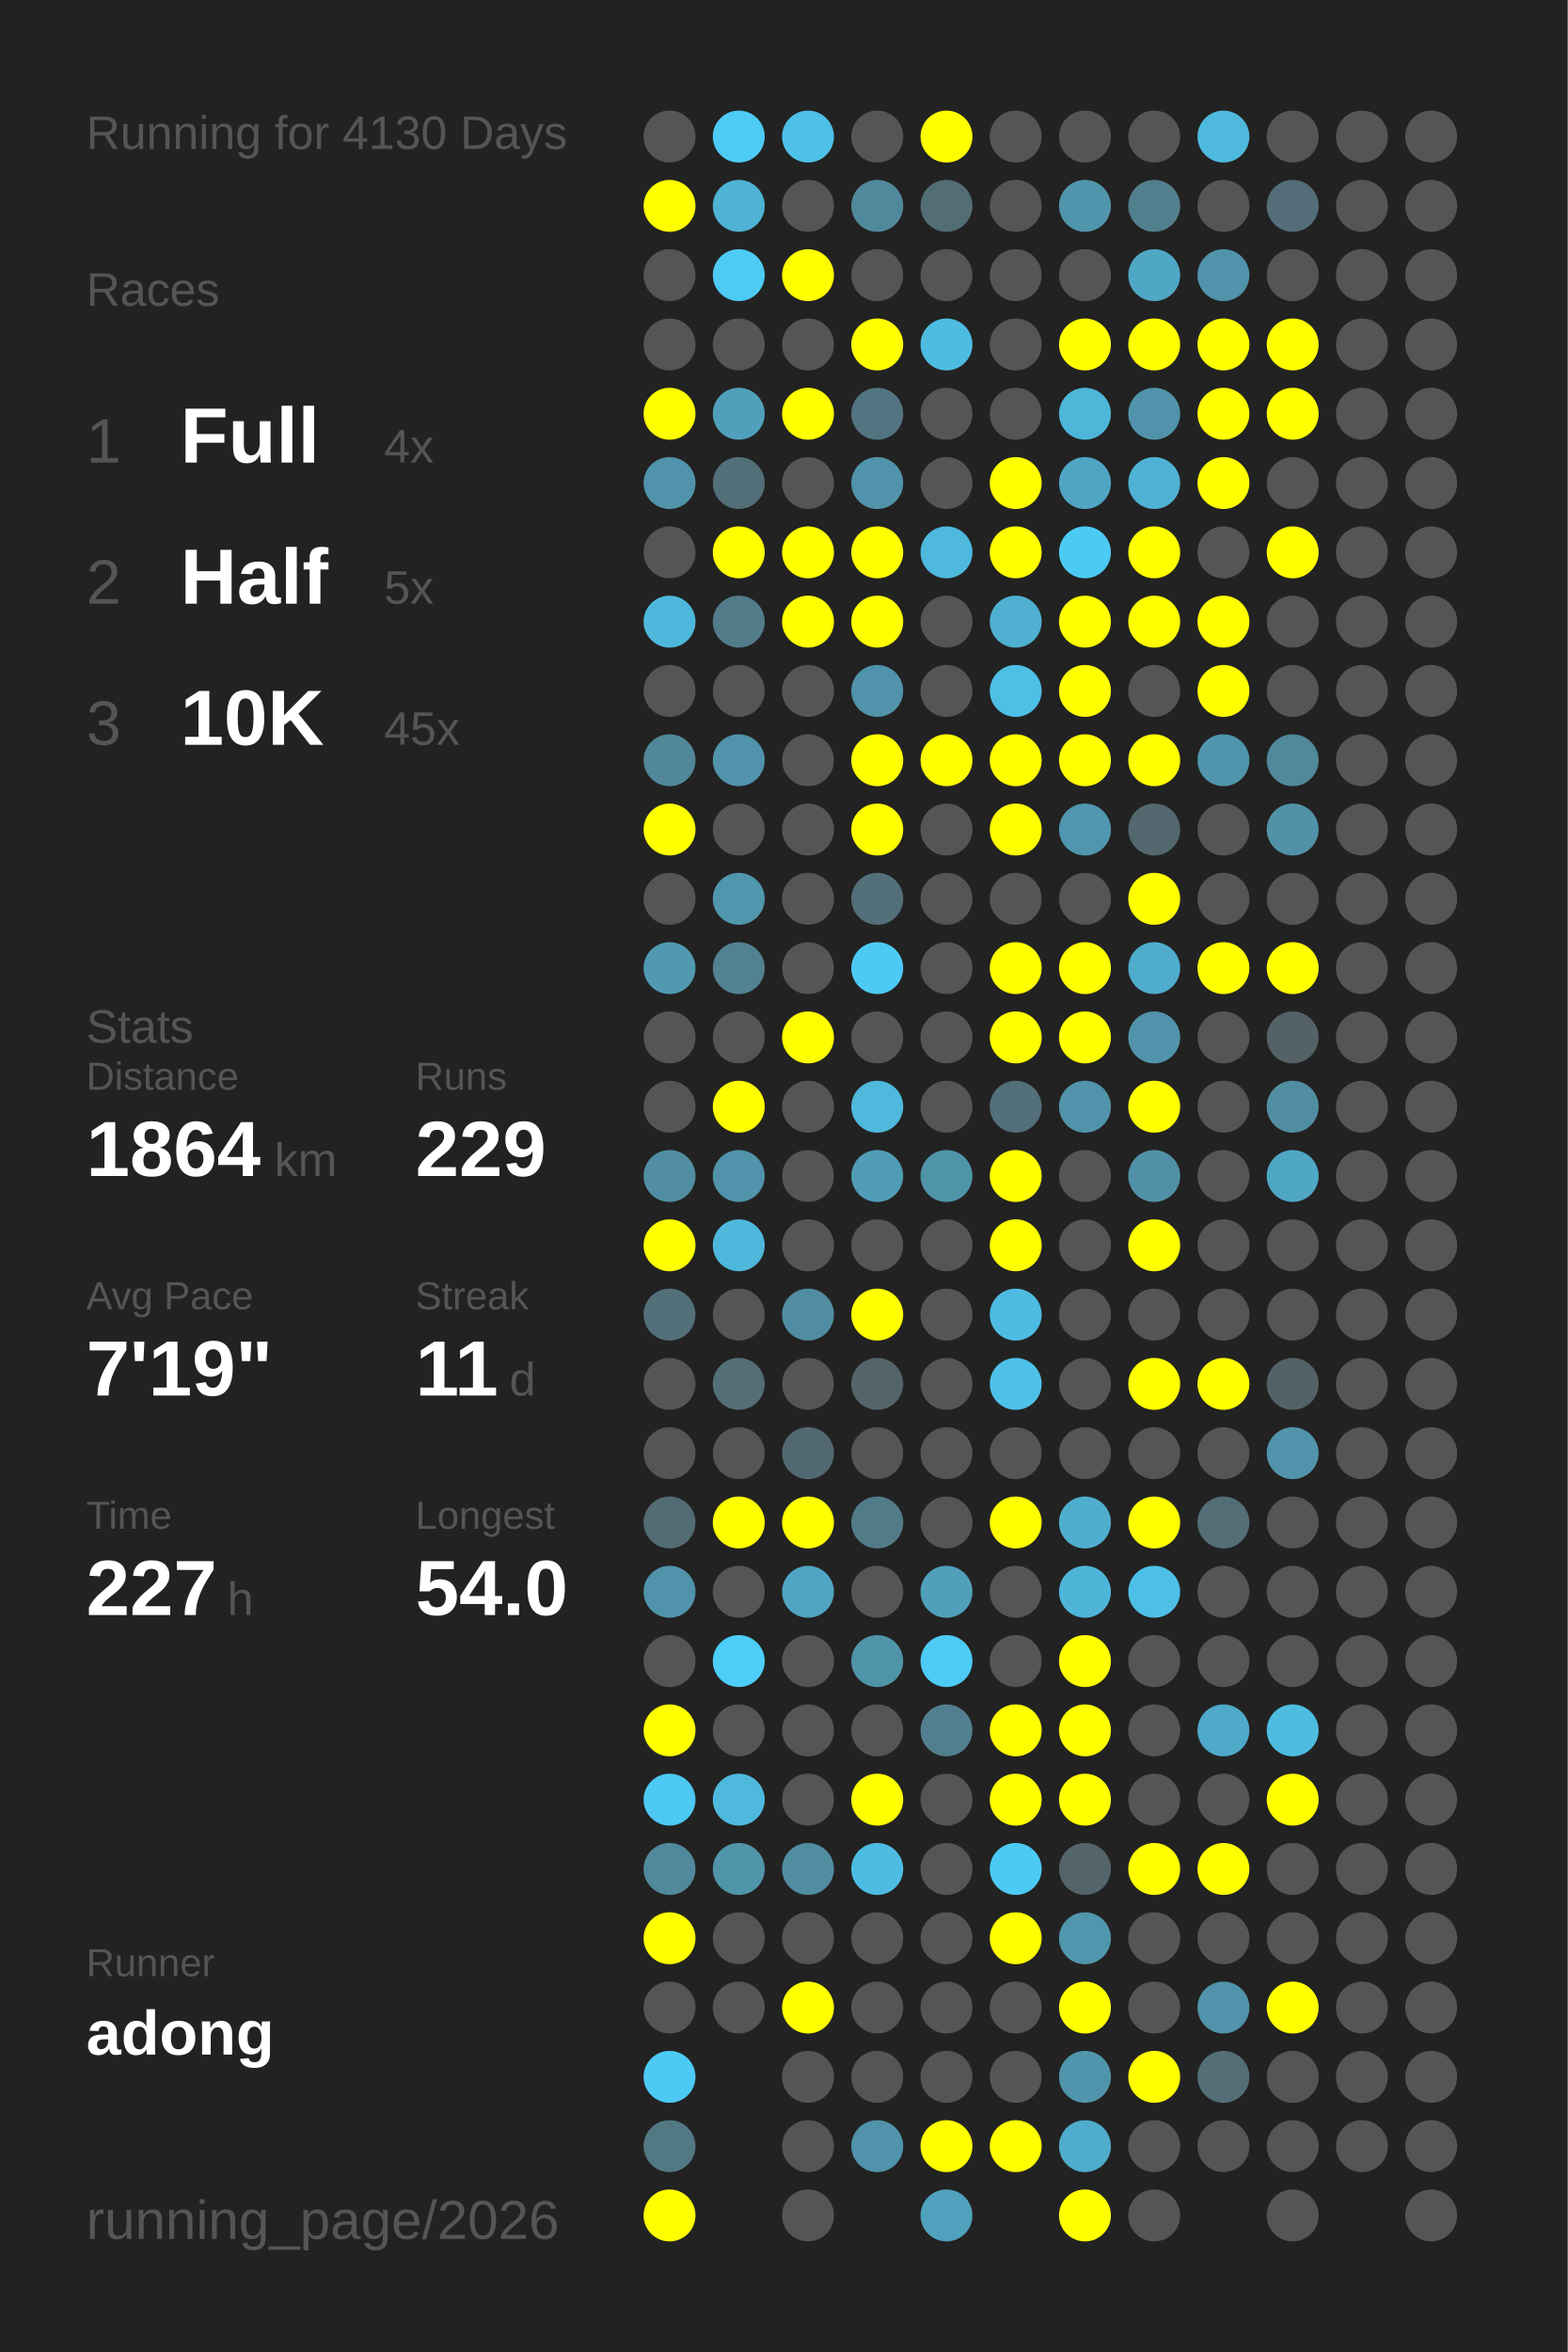
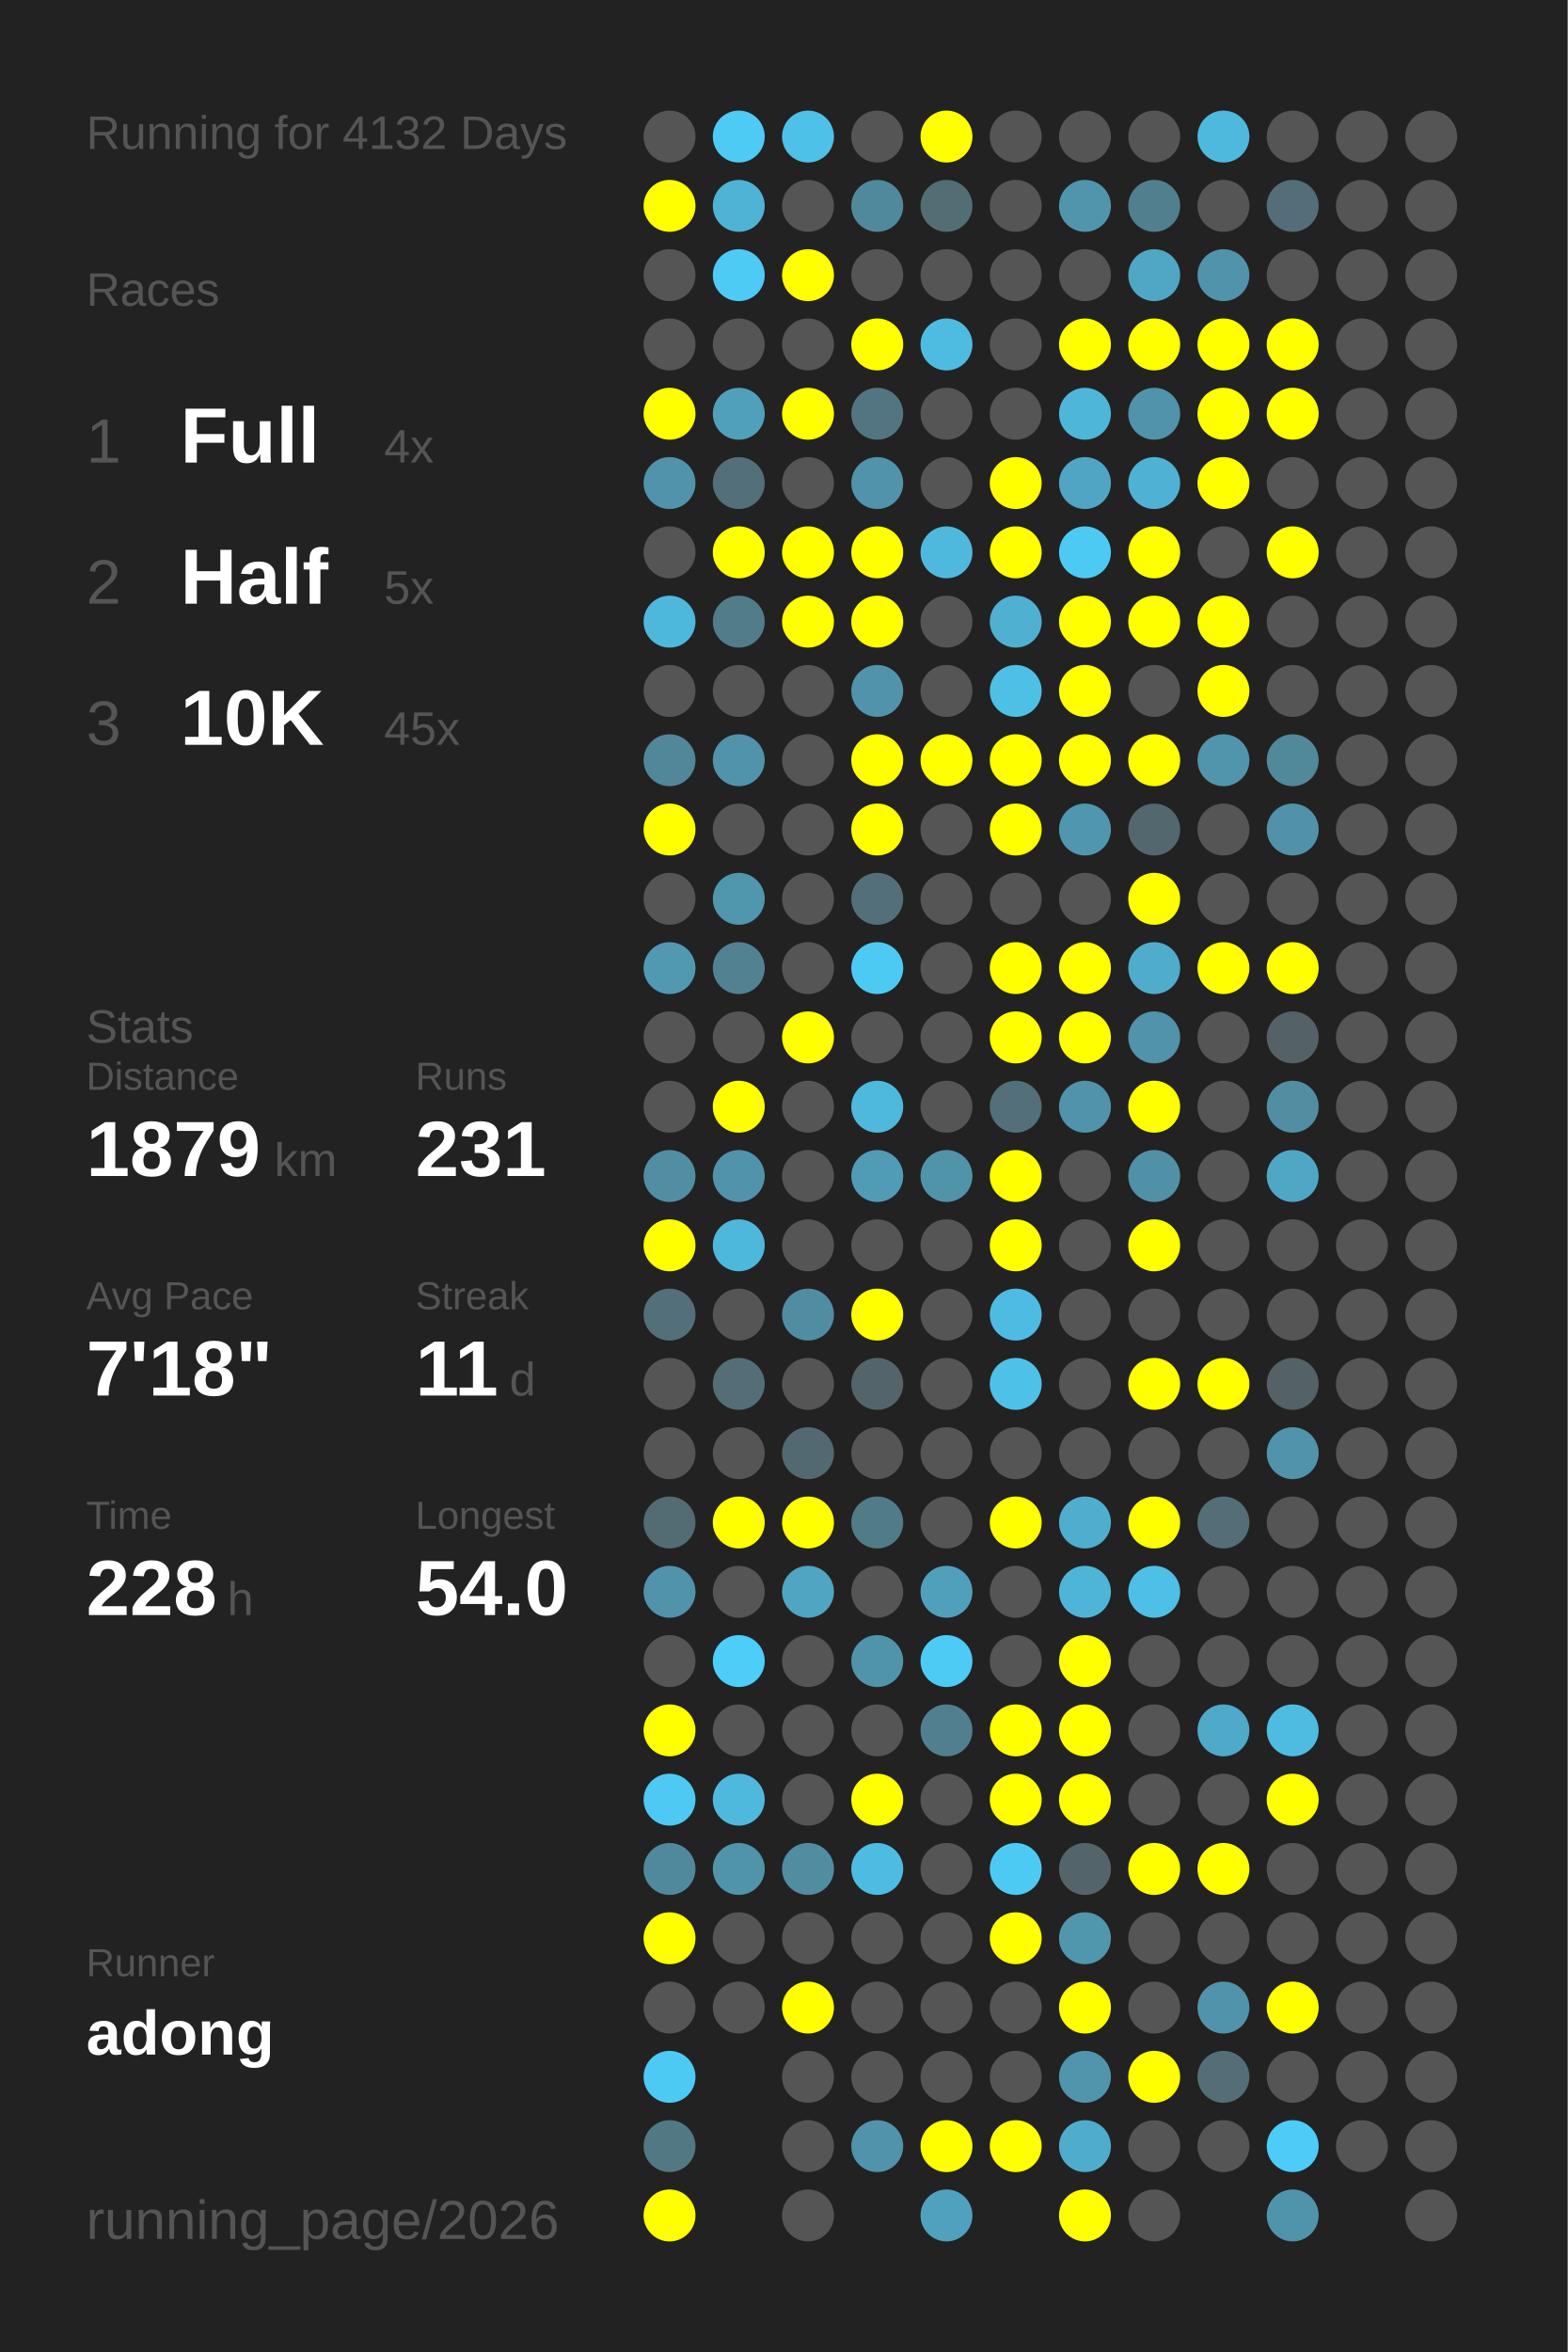
<svg xmlns="http://www.w3.org/2000/svg" baseProfile="full" height="300mm" version="1.1" viewBox="0,0,200,300" width="200mm">
  <defs />
  <rect fill="#222222" height="300" width="200" x="0" y="0" />
-   <text fill="#555555" style="font-size:6px; font-family:Arial;" x="11" y="19">Running for 4130 Days</text>
+   <text fill="#555555" style="font-size:6px; font-family:Arial;" x="11" y="19">Running for 4132 Days</text>
  <text fill="#555555" style="font-size:6px; font-family:Arial;" x="11" y="39">Races</text>
  <text fill="#555555" style="font-size:8px; font-family:Arial;" x="11" y="59">1</text>
  <text fill="#FFFFFF" style="font-size:10px; font-family:Arial; font-weight:bold;" x="23" y="59">Full</text>
  <text fill="#555555" style="font-size:6px; font-family:Arial;" x="49" y="59">4x</text>
  <text fill="#555555" style="font-size:8px; font-family:Arial;" x="11" y="77">2</text>
  <text fill="#FFFFFF" style="font-size:10px; font-family:Arial; font-weight:bold;" x="23" y="77">Half</text>
  <text fill="#555555" style="font-size:6px; font-family:Arial;" x="49" y="77">5x</text>
  <text fill="#555555" style="font-size:8px; font-family:Arial;" x="11" y="95">3</text>
  <text fill="#FFFFFF" style="font-size:10px; font-family:Arial; font-weight:bold;" x="23" y="95">10K</text>
  <text fill="#555555" style="font-size:6px; font-family:Arial;" x="49" y="95">45x</text>
  <text fill="#555555" style="font-size:6px; font-family:Arial;" x="11" y="133">Stats</text>
  <text fill="#555555" style="font-size:5px; font-family:Arial;" x="11" y="139">Distance</text>
-   <text fill="#FFFFFF" style="font-size:10px; font-family:Arial; font-weight:bold;" x="11" y="150">1864</text>
+   <text fill="#FFFFFF" style="font-size:10px; font-family:Arial; font-weight:bold;" x="11" y="150">1879</text>
  <text fill="#555555" style="font-size:6px; font-family:Arial;" x="35" y="150">km</text>
  <text fill="#555555" style="font-size:5px; font-family:Arial;" x="53" y="139">Runs</text>
-   <text fill="#FFFFFF" style="font-size:10px; font-family:Arial; font-weight:bold;" x="53" y="150">229</text>
+   <text fill="#FFFFFF" style="font-size:10px; font-family:Arial; font-weight:bold;" x="53" y="150">231</text>
  <text fill="#555555" style="font-size:5px; font-family:Arial;" x="11" y="167">Avg Pace</text>
-   <text fill="#FFFFFF" style="font-size:10px; font-family:Arial; font-weight:bold;" x="11" y="178">7'19"</text>
+   <text fill="#FFFFFF" style="font-size:10px; font-family:Arial; font-weight:bold;" x="11" y="178">7'18"</text>
  <text fill="#555555" style="font-size:5px; font-family:Arial;" x="53" y="167">Streak</text>
  <text fill="#FFFFFF" style="font-size:10px; font-family:Arial; font-weight:bold;" x="53" y="178">11</text>
  <text fill="#555555" style="font-size:6px; font-family:Arial;" x="65" y="178">d</text>
  <text fill="#555555" style="font-size:5px; font-family:Arial;" x="11" y="195">Time</text>
-   <text fill="#FFFFFF" style="font-size:10px; font-family:Arial; font-weight:bold;" x="11" y="206">227</text>
+   <text fill="#FFFFFF" style="font-size:10px; font-family:Arial; font-weight:bold;" x="11" y="206">228</text>
  <text fill="#555555" style="font-size:6px; font-family:Arial;" x="29" y="206">h</text>
  <text fill="#555555" style="font-size:5px; font-family:Arial;" x="53" y="195">Longest</text>
  <text fill="#FFFFFF" style="font-size:10px; font-family:Arial; font-weight:bold;" x="53" y="206">54.0</text>
  <text fill="#555555" style="font-size:5px; font-family:Arial;" x="11" y="252.065">Runner</text>
  <text fill="#FFFFFF" style="font-size:8px; font-family:Arial; font-weight:bold;" x="11" y="262.065">adong</text>
  <text fill="#555555" style="font-size:7px; font-family:Arial;" x="11" y="285.581">running_page/2026</text>
  <circle cx="85.417" cy="17.419" fill="#555555" r="3.312" />
  <circle cx="85.417" cy="26.258" fill="#FFFF00" r="3.312" />
  <circle cx="85.417" cy="35.097" fill="#555555" r="3.312" />
  <circle cx="85.417" cy="43.935" fill="#555555" r="3.312" />
  <circle cx="85.417" cy="52.774" fill="#FFFF00" r="3.312" />
  <circle cx="85.417" cy="61.613" fill="#5093aa" r="3.312" />
  <circle cx="85.417" cy="70.452" fill="#555555" r="3.312" />
  <circle cx="85.417" cy="79.29" fill="#4eb8dc" r="3.312" />
  <circle cx="85.417" cy="88.129" fill="#555555" r="3.312" />
  <circle cx="85.417" cy="96.968" fill="#518799" r="3.312" />
  <circle cx="85.417" cy="105.806" fill="#FFFF00" r="3.312" />
  <circle cx="85.417" cy="114.645" fill="#555555" r="3.312" />
  <circle cx="85.417" cy="123.484" fill="#5099b1" r="3.312" />
  <circle cx="85.417" cy="132.323" fill="#555555" r="3.312" />
  <circle cx="85.417" cy="141.161" fill="#555555" r="3.312" />
  <circle cx="85.417" cy="150" fill="#518ea3" r="3.312" />
  <circle cx="85.417" cy="158.839" fill="#FFFF00" r="3.312" />
  <circle cx="85.417" cy="167.677" fill="#53707a" r="3.312" />
  <circle cx="85.417" cy="176.516" fill="#555555" r="3.312" />
  <circle cx="85.417" cy="185.355" fill="#555555" r="3.312" />
  <circle cx="85.417" cy="194.194" fill="#536b73" r="3.312" />
  <circle cx="85.417" cy="203.032" fill="#5093aa" r="3.312" />
  <circle cx="85.417" cy="211.871" fill="#555555" r="3.312" />
  <circle cx="85.417" cy="220.71" fill="#FFFF00" r="3.312" />
  <circle cx="85.417" cy="229.548" fill="#4dc9f3" r="3.312" />
  <circle cx="85.417" cy="238.387" fill="#51899c" r="3.312" />
  <circle cx="85.417" cy="247.226" fill="#FFFF00" r="3.312" />
  <circle cx="85.417" cy="256.065" fill="#555555" r="3.312" />
  <circle cx="85.417" cy="264.903" fill="#4dcaf4" r="3.312" />
  <circle cx="85.417" cy="273.742" fill="#527884" r="3.312" />
  <circle cx="85.417" cy="282.581" fill="#FFFF00" r="3.312" />
  <circle cx="94.25" cy="17.419" fill="#4dcbf5" r="3.312" />
  <circle cx="94.25" cy="26.258" fill="#4eb3d5" r="3.312" />
  <circle cx="94.25" cy="35.097" fill="#4dcbf5" r="3.312" />
  <circle cx="94.25" cy="43.935" fill="#555555" r="3.312" />
  <circle cx="94.25" cy="52.774" fill="#50a0bb" r="3.312" />
  <circle cx="94.25" cy="61.613" fill="#536f79" r="3.312" />
  <circle cx="94.25" cy="70.452" fill="#FFFF00" r="3.312" />
  <circle cx="94.25" cy="79.29" fill="#527c8a" r="3.312" />
  <circle cx="94.25" cy="88.129" fill="#555555" r="3.312" />
  <circle cx="94.25" cy="96.968" fill="#5093aa" r="3.312" />
  <circle cx="94.25" cy="105.806" fill="#555555" r="3.312" />
  <circle cx="94.25" cy="114.645" fill="#5096ad" r="3.312" />
  <circle cx="94.25" cy="123.484" fill="#528292" r="3.312" />
  <circle cx="94.25" cy="132.323" fill="#555555" r="3.312" />
  <circle cx="94.25" cy="141.161" fill="#FFFF00" r="3.312" />
  <circle cx="94.25" cy="150" fill="#5093aa" r="3.312" />
  <circle cx="94.25" cy="158.839" fill="#4eb8dc" r="3.312" />
  <circle cx="94.25" cy="167.677" fill="#555555" r="3.312" />
  <circle cx="94.25" cy="176.516" fill="#536e77" r="3.312" />
  <circle cx="94.25" cy="185.355" fill="#555555" r="3.312" />
  <circle cx="94.25" cy="194.194" fill="#FFFF00" r="3.312" />
  <circle cx="94.25" cy="203.032" fill="#555555" r="3.312" />
  <circle cx="94.25" cy="211.871" fill="#4dcef9" r="3.312" />
  <circle cx="94.25" cy="220.71" fill="#555555" r="3.312" />
  <circle cx="94.25" cy="229.548" fill="#4eb9dd" r="3.312" />
  <circle cx="94.25" cy="238.387" fill="#5094aa" r="3.312" />
  <circle cx="94.25" cy="247.226" fill="#555555" r="3.312" />
  <circle cx="94.25" cy="256.065" fill="#555555" r="3.312" />
  <circle cx="103.083" cy="17.419" fill="#4ec1e8" r="3.312" />
  <circle cx="103.083" cy="26.258" fill="#555555" r="3.312" />
  <circle cx="103.083" cy="35.097" fill="#FFFF00" r="3.312" />
  <circle cx="103.083" cy="43.935" fill="#555555" r="3.312" />
  <circle cx="103.083" cy="52.774" fill="#FFFF00" r="3.312" />
  <circle cx="103.083" cy="61.613" fill="#555555" r="3.312" />
  <circle cx="103.083" cy="70.452" fill="#FFFF00" r="3.312" />
  <circle cx="103.083" cy="79.29" fill="#FFFF00" r="3.312" />
  <circle cx="103.083" cy="88.129" fill="#555555" r="3.312" />
  <circle cx="103.083" cy="96.968" fill="#555555" r="3.312" />
  <circle cx="103.083" cy="105.806" fill="#555555" r="3.312" />
  <circle cx="103.083" cy="114.645" fill="#555555" r="3.312" />
  <circle cx="103.083" cy="123.484" fill="#555555" r="3.312" />
  <circle cx="103.083" cy="132.323" fill="#FFFF00" r="3.312" />
  <circle cx="103.083" cy="141.161" fill="#555555" r="3.312" />
  <circle cx="103.083" cy="150" fill="#555555" r="3.312" />
  <circle cx="103.083" cy="158.839" fill="#555555" r="3.312" />
  <circle cx="103.083" cy="167.677" fill="#518da2" r="3.312" />
  <circle cx="103.083" cy="176.516" fill="#555555" r="3.312" />
  <circle cx="103.083" cy="185.355" fill="#536971" r="3.312" />
  <circle cx="103.083" cy="194.194" fill="#FFFF00" r="3.312" />
  <circle cx="103.083" cy="203.032" fill="#4fa5c2" r="3.312" />
  <circle cx="103.083" cy="211.871" fill="#555555" r="3.312" />
  <circle cx="103.083" cy="220.71" fill="#555555" r="3.312" />
  <circle cx="103.083" cy="229.548" fill="#555555" r="3.312" />
  <circle cx="103.083" cy="238.387" fill="#518da1" r="3.312" />
  <circle cx="103.083" cy="247.226" fill="#555555" r="3.312" />
  <circle cx="103.083" cy="256.065" fill="#FFFF00" r="3.312" />
  <circle cx="103.083" cy="264.903" fill="#555555" r="3.312" />
  <circle cx="103.083" cy="273.742" fill="#555555" r="3.312" />
  <circle cx="103.083" cy="282.581" fill="#555555" r="3.312" />
  <circle cx="111.917" cy="17.419" fill="#555555" r="3.312" />
  <circle cx="111.917" cy="26.258" fill="#51899c" r="3.312" />
  <circle cx="111.917" cy="35.097" fill="#555555" r="3.312" />
  <circle cx="111.917" cy="43.935" fill="#FFFF00" r="3.312" />
  <circle cx="111.917" cy="52.774" fill="#527581" r="3.312" />
  <circle cx="111.917" cy="61.613" fill="#5093aa" r="3.312" />
  <circle cx="111.917" cy="70.452" fill="#FFFF00" r="3.312" />
  <circle cx="111.917" cy="79.29" fill="#FFFF00" r="3.312" />
  <circle cx="111.917" cy="88.129" fill="#5093aa" r="3.312" />
  <circle cx="111.917" cy="96.968" fill="#FFFF00" r="3.312" />
  <circle cx="111.917" cy="105.806" fill="#FFFF00" r="3.312" />
  <circle cx="111.917" cy="114.645" fill="#53707a" r="3.312" />
  <circle cx="111.917" cy="123.484" fill="#4dcaf4" r="3.312" />
  <circle cx="111.917" cy="132.323" fill="#555555" r="3.312" />
  <circle cx="111.917" cy="141.161" fill="#4eb9dd" r="3.312" />
  <circle cx="111.917" cy="150" fill="#509cb6" r="3.312" />
  <circle cx="111.917" cy="158.839" fill="#555555" r="3.312" />
  <circle cx="111.917" cy="167.677" fill="#FFFF00" r="3.312" />
  <circle cx="111.917" cy="176.516" fill="#53656b" r="3.312" />
  <circle cx="111.917" cy="185.355" fill="#555555" r="3.312" />
  <circle cx="111.917" cy="194.194" fill="#527b88" r="3.312" />
  <circle cx="111.917" cy="203.032" fill="#555555" r="3.312" />
  <circle cx="111.917" cy="211.871" fill="#5094aa" r="3.312" />
  <circle cx="111.917" cy="220.71" fill="#555555" r="3.312" />
  <circle cx="111.917" cy="229.548" fill="#FFFF00" r="3.312" />
  <circle cx="111.917" cy="238.387" fill="#4ebce2" r="3.312" />
  <circle cx="111.917" cy="247.226" fill="#555555" r="3.312" />
  <circle cx="111.917" cy="256.065" fill="#555555" r="3.312" />
  <circle cx="111.917" cy="264.903" fill="#555555" r="3.312" />
  <circle cx="111.917" cy="273.742" fill="#5093aa" r="3.312" />
  <circle cx="120.75" cy="17.419" fill="#FFFF00" r="3.312" />
  <circle cx="120.75" cy="26.258" fill="#536d75" r="3.312" />
  <circle cx="120.75" cy="35.097" fill="#555555" r="3.312" />
  <circle cx="120.75" cy="43.935" fill="#4ebce1" r="3.312" />
  <circle cx="120.75" cy="52.774" fill="#555555" r="3.312" />
  <circle cx="120.75" cy="61.613" fill="#555555" r="3.312" />
  <circle cx="120.75" cy="70.452" fill="#4eb9dd" r="3.312" />
  <circle cx="120.75" cy="79.29" fill="#555555" r="3.312" />
  <circle cx="120.75" cy="88.129" fill="#555555" r="3.312" />
  <circle cx="120.75" cy="96.968" fill="#FFFF00" r="3.312" />
  <circle cx="120.75" cy="105.806" fill="#555555" r="3.312" />
  <circle cx="120.75" cy="114.645" fill="#555555" r="3.312" />
  <circle cx="120.75" cy="123.484" fill="#555555" r="3.312" />
  <circle cx="120.75" cy="132.323" fill="#555555" r="3.312" />
  <circle cx="120.75" cy="141.161" fill="#555555" r="3.312" />
  <circle cx="120.75" cy="150" fill="#5094aa" r="3.312" />
  <circle cx="120.75" cy="158.839" fill="#555555" r="3.312" />
  <circle cx="120.75" cy="167.677" fill="#555555" r="3.312" />
  <circle cx="120.75" cy="176.516" fill="#555555" r="3.312" />
  <circle cx="120.75" cy="185.355" fill="#555555" r="3.312" />
  <circle cx="120.75" cy="194.194" fill="#555555" r="3.312" />
  <circle cx="120.75" cy="203.032" fill="#50a0bb" r="3.312" />
  <circle cx="120.75" cy="211.871" fill="#4dcbf5" r="3.312" />
  <circle cx="120.75" cy="220.71" fill="#527f8f" r="3.312" />
  <circle cx="120.75" cy="229.548" fill="#555555" r="3.312" />
  <circle cx="120.75" cy="238.387" fill="#555555" r="3.312" />
  <circle cx="120.75" cy="247.226" fill="#555555" r="3.312" />
  <circle cx="120.75" cy="256.065" fill="#555555" r="3.312" />
  <circle cx="120.75" cy="264.903" fill="#555555" r="3.312" />
  <circle cx="120.75" cy="273.742" fill="#FFFF00" r="3.312" />
  <circle cx="120.75" cy="282.581" fill="#50a1bd" r="3.312" />
  <circle cx="129.583" cy="17.419" fill="#555555" r="3.312" />
  <circle cx="129.583" cy="26.258" fill="#555555" r="3.312" />
  <circle cx="129.583" cy="35.097" fill="#555555" r="3.312" />
  <circle cx="129.583" cy="43.935" fill="#555555" r="3.312" />
  <circle cx="129.583" cy="52.774" fill="#555555" r="3.312" />
  <circle cx="129.583" cy="61.613" fill="#FFFF00" r="3.312" />
  <circle cx="129.583" cy="70.452" fill="#FFFF00" r="3.312" />
  <circle cx="129.583" cy="79.29" fill="#4fb0d1" r="3.312" />
  <circle cx="129.583" cy="88.129" fill="#4ebfe5" r="3.312" />
  <circle cx="129.583" cy="96.968" fill="#FFFF00" r="3.312" />
  <circle cx="129.583" cy="105.806" fill="#FFFF00" r="3.312" />
  <circle cx="129.583" cy="114.645" fill="#555555" r="3.312" />
  <circle cx="129.583" cy="123.484" fill="#FFFF00" r="3.312" />
  <circle cx="129.583" cy="132.323" fill="#FFFF00" r="3.312" />
  <circle cx="129.583" cy="141.161" fill="#536f79" r="3.312" />
  <circle cx="129.583" cy="150" fill="#FFFF00" r="3.312" />
  <circle cx="129.583" cy="158.839" fill="#FFFF00" r="3.312" />
  <circle cx="129.583" cy="167.677" fill="#4ebce2" r="3.312" />
  <circle cx="129.583" cy="176.516" fill="#4ec1e8" r="3.312" />
  <circle cx="129.583" cy="185.355" fill="#555555" r="3.312" />
  <circle cx="129.583" cy="194.194" fill="#FFFF00" r="3.312" />
  <circle cx="129.583" cy="203.032" fill="#555555" r="3.312" />
  <circle cx="129.583" cy="211.871" fill="#555555" r="3.312" />
  <circle cx="129.583" cy="220.71" fill="#FFFF00" r="3.312" />
  <circle cx="129.583" cy="229.548" fill="#FFFF00" r="3.312" />
  <circle cx="129.583" cy="238.387" fill="#4dcaf4" r="3.312" />
  <circle cx="129.583" cy="247.226" fill="#FFFF00" r="3.312" />
  <circle cx="129.583" cy="256.065" fill="#555555" r="3.312" />
  <circle cx="129.583" cy="264.903" fill="#555555" r="3.312" />
  <circle cx="129.583" cy="273.742" fill="#FFFF00" r="3.312" />
  <circle cx="138.417" cy="17.419" fill="#555555" r="3.312" />
  <circle cx="138.417" cy="26.258" fill="#5095ac" r="3.312" />
  <circle cx="138.417" cy="35.097" fill="#555555" r="3.312" />
  <circle cx="138.417" cy="43.935" fill="#FFFF00" r="3.312" />
  <circle cx="138.417" cy="52.774" fill="#4eb6d9" r="3.312" />
  <circle cx="138.417" cy="61.613" fill="#4fa5c3" r="3.312" />
  <circle cx="138.417" cy="70.452" fill="#4dcaf4" r="3.312" />
  <circle cx="138.417" cy="79.29" fill="#FFFF00" r="3.312" />
  <circle cx="138.417" cy="88.129" fill="#FFFF00" r="3.312" />
  <circle cx="138.417" cy="96.968" fill="#FFFF00" r="3.312" />
  <circle cx="138.417" cy="105.806" fill="#5096ae" r="3.312" />
  <circle cx="138.417" cy="114.645" fill="#555555" r="3.312" />
  <circle cx="138.417" cy="123.484" fill="#FFFF00" r="3.312" />
  <circle cx="138.417" cy="132.323" fill="#FFFF00" r="3.312" />
  <circle cx="138.417" cy="141.161" fill="#5093aa" r="3.312" />
  <circle cx="138.417" cy="150" fill="#555555" r="3.312" />
  <circle cx="138.417" cy="158.839" fill="#555555" r="3.312" />
  <circle cx="138.417" cy="167.677" fill="#555555" r="3.312" />
  <circle cx="138.417" cy="176.516" fill="#555555" r="3.312" />
  <circle cx="138.417" cy="185.355" fill="#555555" r="3.312" />
  <circle cx="138.417" cy="194.194" fill="#4faece" r="3.312" />
  <circle cx="138.417" cy="203.032" fill="#4eb5d8" r="3.312" />
  <circle cx="138.417" cy="211.871" fill="#FFFF00" r="3.312" />
  <circle cx="138.417" cy="220.71" fill="#FFFF00" r="3.312" />
  <circle cx="138.417" cy="229.548" fill="#FFFF00" r="3.312" />
  <circle cx="138.417" cy="238.387" fill="#53656b" r="3.312" />
  <circle cx="138.417" cy="247.226" fill="#5096ad" r="3.312" />
  <circle cx="138.417" cy="256.065" fill="#FFFF00" r="3.312" />
  <circle cx="138.417" cy="264.903" fill="#5095ac" r="3.312" />
  <circle cx="138.417" cy="273.742" fill="#4faccc" r="3.312" />
  <circle cx="138.417" cy="282.581" fill="#FFFF00" r="3.312" />
  <circle cx="147.25" cy="17.419" fill="#555555" r="3.312" />
  <circle cx="147.25" cy="26.258" fill="#527f8e" r="3.312" />
  <circle cx="147.25" cy="35.097" fill="#4fa7c5" r="3.312" />
  <circle cx="147.25" cy="43.935" fill="#FFFF00" r="3.312" />
  <circle cx="147.25" cy="52.774" fill="#5093aa" r="3.312" />
  <circle cx="147.25" cy="61.613" fill="#4fb2d4" r="3.312" />
  <circle cx="147.25" cy="70.452" fill="#FFFF00" r="3.312" />
  <circle cx="147.25" cy="79.29" fill="#FFFF00" r="3.312" />
  <circle cx="147.25" cy="88.129" fill="#555555" r="3.312" />
  <circle cx="147.25" cy="96.968" fill="#FFFF00" r="3.312" />
  <circle cx="147.25" cy="105.806" fill="#53676e" r="3.312" />
  <circle cx="147.25" cy="114.645" fill="#FFFF00" r="3.312" />
  <circle cx="147.25" cy="123.484" fill="#4faccc" r="3.312" />
  <circle cx="147.25" cy="132.323" fill="#5093aa" r="3.312" />
  <circle cx="147.25" cy="141.161" fill="#FFFF00" r="3.312" />
  <circle cx="147.25" cy="150" fill="#5191a7" r="3.312" />
  <circle cx="147.25" cy="158.839" fill="#FFFF00" r="3.312" />
  <circle cx="147.25" cy="167.677" fill="#555555" r="3.312" />
  <circle cx="147.25" cy="176.516" fill="#FFFF00" r="3.312" />
  <circle cx="147.25" cy="185.355" fill="#555555" r="3.312" />
  <circle cx="147.25" cy="194.194" fill="#FFFF00" r="3.312" />
  <circle cx="147.25" cy="203.032" fill="#4ec0e7" r="3.312" />
  <circle cx="147.25" cy="211.871" fill="#555555" r="3.312" />
  <circle cx="147.25" cy="220.71" fill="#555555" r="3.312" />
  <circle cx="147.25" cy="229.548" fill="#555555" r="3.312" />
  <circle cx="147.25" cy="238.387" fill="#FFFF00" r="3.312" />
  <circle cx="147.25" cy="247.226" fill="#555555" r="3.312" />
  <circle cx="147.25" cy="256.065" fill="#555555" r="3.312" />
  <circle cx="147.25" cy="264.903" fill="#FFFF00" r="3.312" />
  <circle cx="147.25" cy="273.742" fill="#555555" r="3.312" />
  <circle cx="147.25" cy="282.581" fill="#555555" r="3.312" />
  <circle cx="156.083" cy="17.419" fill="#4eb9dd" r="3.312" />
  <circle cx="156.083" cy="26.258" fill="#555555" r="3.312" />
  <circle cx="156.083" cy="35.097" fill="#5093aa" r="3.312" />
  <circle cx="156.083" cy="43.935" fill="#FFFF00" r="3.312" />
  <circle cx="156.083" cy="52.774" fill="#FFFF00" r="3.312" />
  <circle cx="156.083" cy="61.613" fill="#FFFF00" r="3.312" />
  <circle cx="156.083" cy="70.452" fill="#555555" r="3.312" />
  <circle cx="156.083" cy="79.29" fill="#FFFF00" r="3.312" />
  <circle cx="156.083" cy="88.129" fill="#FFFF00" r="3.312" />
  <circle cx="156.083" cy="96.968" fill="#5095ac" r="3.312" />
  <circle cx="156.083" cy="105.806" fill="#555555" r="3.312" />
  <circle cx="156.083" cy="114.645" fill="#555555" r="3.312" />
  <circle cx="156.083" cy="123.484" fill="#FFFF00" r="3.312" />
  <circle cx="156.083" cy="132.323" fill="#555555" r="3.312" />
  <circle cx="156.083" cy="141.161" fill="#555555" r="3.312" />
  <circle cx="156.083" cy="150" fill="#555555" r="3.312" />
  <circle cx="156.083" cy="158.839" fill="#555555" r="3.312" />
  <circle cx="156.083" cy="167.677" fill="#555555" r="3.312" />
  <circle cx="156.083" cy="176.516" fill="#FFFF00" r="3.312" />
  <circle cx="156.083" cy="185.355" fill="#555555" r="3.312" />
  <circle cx="156.083" cy="194.194" fill="#536e77" r="3.312" />
  <circle cx="156.083" cy="203.032" fill="#555555" r="3.312" />
  <circle cx="156.083" cy="211.871" fill="#555555" r="3.312" />
  <circle cx="156.083" cy="220.71" fill="#4fa9c8" r="3.312" />
  <circle cx="156.083" cy="229.548" fill="#555555" r="3.312" />
  <circle cx="156.083" cy="238.387" fill="#FFFF00" r="3.312" />
  <circle cx="156.083" cy="247.226" fill="#555555" r="3.312" />
  <circle cx="156.083" cy="256.065" fill="#5093aa" r="3.312" />
  <circle cx="156.083" cy="264.903" fill="#536e77" r="3.312" />
  <circle cx="156.083" cy="273.742" fill="#555555" r="3.312" />
  <circle cx="164.917" cy="17.419" fill="#555555" r="3.312" />
  <circle cx="164.917" cy="26.258" fill="#536e78" r="3.312" />
  <circle cx="164.917" cy="35.097" fill="#555555" r="3.312" />
  <circle cx="164.917" cy="43.935" fill="#FFFF00" r="3.312" />
  <circle cx="164.917" cy="52.774" fill="#FFFF00" r="3.312" />
  <circle cx="164.917" cy="61.613" fill="#555555" r="3.312" />
  <circle cx="164.917" cy="70.452" fill="#FFFF00" r="3.312" />
  <circle cx="164.917" cy="79.29" fill="#555555" r="3.312" />
  <circle cx="164.917" cy="88.129" fill="#555555" r="3.312" />
  <circle cx="164.917" cy="96.968" fill="#51889a" r="3.312" />
  <circle cx="164.917" cy="105.806" fill="#5192a8" r="3.312" />
  <circle cx="164.917" cy="114.645" fill="#555555" r="3.312" />
  <circle cx="164.917" cy="123.484" fill="#FFFF00" r="3.312" />
  <circle cx="164.917" cy="132.323" fill="#546267" r="3.312" />
  <circle cx="164.917" cy="141.161" fill="#518ea2" r="3.312" />
  <circle cx="164.917" cy="150" fill="#4fa7c5" r="3.312" />
  <circle cx="164.917" cy="158.839" fill="#555555" r="3.312" />
  <circle cx="164.917" cy="167.677" fill="#555555" r="3.312" />
  <circle cx="164.917" cy="176.516" fill="#546166" r="3.312" />
  <circle cx="164.917" cy="185.355" fill="#5093aa" r="3.312" />
  <circle cx="164.917" cy="194.194" fill="#555555" r="3.312" />
  <circle cx="164.917" cy="203.032" fill="#555555" r="3.312" />
  <circle cx="164.917" cy="211.871" fill="#555555" r="3.312" />
  <circle cx="164.917" cy="220.71" fill="#4ebce1" r="3.312" />
  <circle cx="164.917" cy="229.548" fill="#FFFF00" r="3.312" />
  <circle cx="164.917" cy="238.387" fill="#555555" r="3.312" />
  <circle cx="164.917" cy="247.226" fill="#555555" r="3.312" />
  <circle cx="164.917" cy="256.065" fill="#FFFF00" r="3.312" />
  <circle cx="164.917" cy="264.903" fill="#555555" r="3.312" />
-   <circle cx="164.917" cy="273.742" fill="#555555" r="3.312" />
-   <circle cx="164.917" cy="282.581" fill="#555555" r="3.312" />
+   <circle cx="164.917" cy="273.742" fill="#4dccf7" r="3.312" />
+   <circle cx="164.917" cy="282.581" fill="#5094ab" r="3.312" />
  <circle cx="173.75" cy="17.419" fill="#555555" r="3.312" />
  <circle cx="173.75" cy="26.258" fill="#555555" r="3.312" />
  <circle cx="173.75" cy="35.097" fill="#555555" r="3.312" />
  <circle cx="173.75" cy="43.935" fill="#555555" r="3.312" />
  <circle cx="173.75" cy="52.774" fill="#555555" r="3.312" />
  <circle cx="173.75" cy="61.613" fill="#555555" r="3.312" />
  <circle cx="173.75" cy="70.452" fill="#555555" r="3.312" />
  <circle cx="173.75" cy="79.29" fill="#555555" r="3.312" />
  <circle cx="173.75" cy="88.129" fill="#555555" r="3.312" />
  <circle cx="173.75" cy="96.968" fill="#555555" r="3.312" />
  <circle cx="173.75" cy="105.806" fill="#555555" r="3.312" />
  <circle cx="173.75" cy="114.645" fill="#555555" r="3.312" />
  <circle cx="173.75" cy="123.484" fill="#555555" r="3.312" />
  <circle cx="173.75" cy="132.323" fill="#555555" r="3.312" />
  <circle cx="173.75" cy="141.161" fill="#555555" r="3.312" />
  <circle cx="173.75" cy="150" fill="#555555" r="3.312" />
  <circle cx="173.75" cy="158.839" fill="#555555" r="3.312" />
  <circle cx="173.75" cy="167.677" fill="#555555" r="3.312" />
  <circle cx="173.75" cy="176.516" fill="#555555" r="3.312" />
  <circle cx="173.75" cy="185.355" fill="#555555" r="3.312" />
  <circle cx="173.75" cy="194.194" fill="#555555" r="3.312" />
  <circle cx="173.75" cy="203.032" fill="#555555" r="3.312" />
  <circle cx="173.75" cy="211.871" fill="#555555" r="3.312" />
  <circle cx="173.75" cy="220.71" fill="#555555" r="3.312" />
  <circle cx="173.75" cy="229.548" fill="#555555" r="3.312" />
  <circle cx="173.75" cy="238.387" fill="#555555" r="3.312" />
  <circle cx="173.75" cy="247.226" fill="#555555" r="3.312" />
  <circle cx="173.75" cy="256.065" fill="#555555" r="3.312" />
  <circle cx="173.75" cy="264.903" fill="#555555" r="3.312" />
  <circle cx="173.75" cy="273.742" fill="#555555" r="3.312" />
  <circle cx="182.583" cy="17.419" fill="#555555" r="3.312" />
  <circle cx="182.583" cy="26.258" fill="#555555" r="3.312" />
  <circle cx="182.583" cy="35.097" fill="#555555" r="3.312" />
  <circle cx="182.583" cy="43.935" fill="#555555" r="3.312" />
  <circle cx="182.583" cy="52.774" fill="#555555" r="3.312" />
  <circle cx="182.583" cy="61.613" fill="#555555" r="3.312" />
  <circle cx="182.583" cy="70.452" fill="#555555" r="3.312" />
  <circle cx="182.583" cy="79.29" fill="#555555" r="3.312" />
  <circle cx="182.583" cy="88.129" fill="#555555" r="3.312" />
  <circle cx="182.583" cy="96.968" fill="#555555" r="3.312" />
  <circle cx="182.583" cy="105.806" fill="#555555" r="3.312" />
  <circle cx="182.583" cy="114.645" fill="#555555" r="3.312" />
  <circle cx="182.583" cy="123.484" fill="#555555" r="3.312" />
  <circle cx="182.583" cy="132.323" fill="#555555" r="3.312" />
  <circle cx="182.583" cy="141.161" fill="#555555" r="3.312" />
  <circle cx="182.583" cy="150" fill="#555555" r="3.312" />
  <circle cx="182.583" cy="158.839" fill="#555555" r="3.312" />
  <circle cx="182.583" cy="167.677" fill="#555555" r="3.312" />
  <circle cx="182.583" cy="176.516" fill="#555555" r="3.312" />
  <circle cx="182.583" cy="185.355" fill="#555555" r="3.312" />
  <circle cx="182.583" cy="194.194" fill="#555555" r="3.312" />
  <circle cx="182.583" cy="203.032" fill="#555555" r="3.312" />
  <circle cx="182.583" cy="211.871" fill="#555555" r="3.312" />
  <circle cx="182.583" cy="220.71" fill="#555555" r="3.312" />
  <circle cx="182.583" cy="229.548" fill="#555555" r="3.312" />
  <circle cx="182.583" cy="238.387" fill="#555555" r="3.312" />
  <circle cx="182.583" cy="247.226" fill="#555555" r="3.312" />
  <circle cx="182.583" cy="256.065" fill="#555555" r="3.312" />
  <circle cx="182.583" cy="264.903" fill="#555555" r="3.312" />
  <circle cx="182.583" cy="273.742" fill="#555555" r="3.312" />
  <circle cx="182.583" cy="282.581" fill="#555555" r="3.312" />
</svg>
